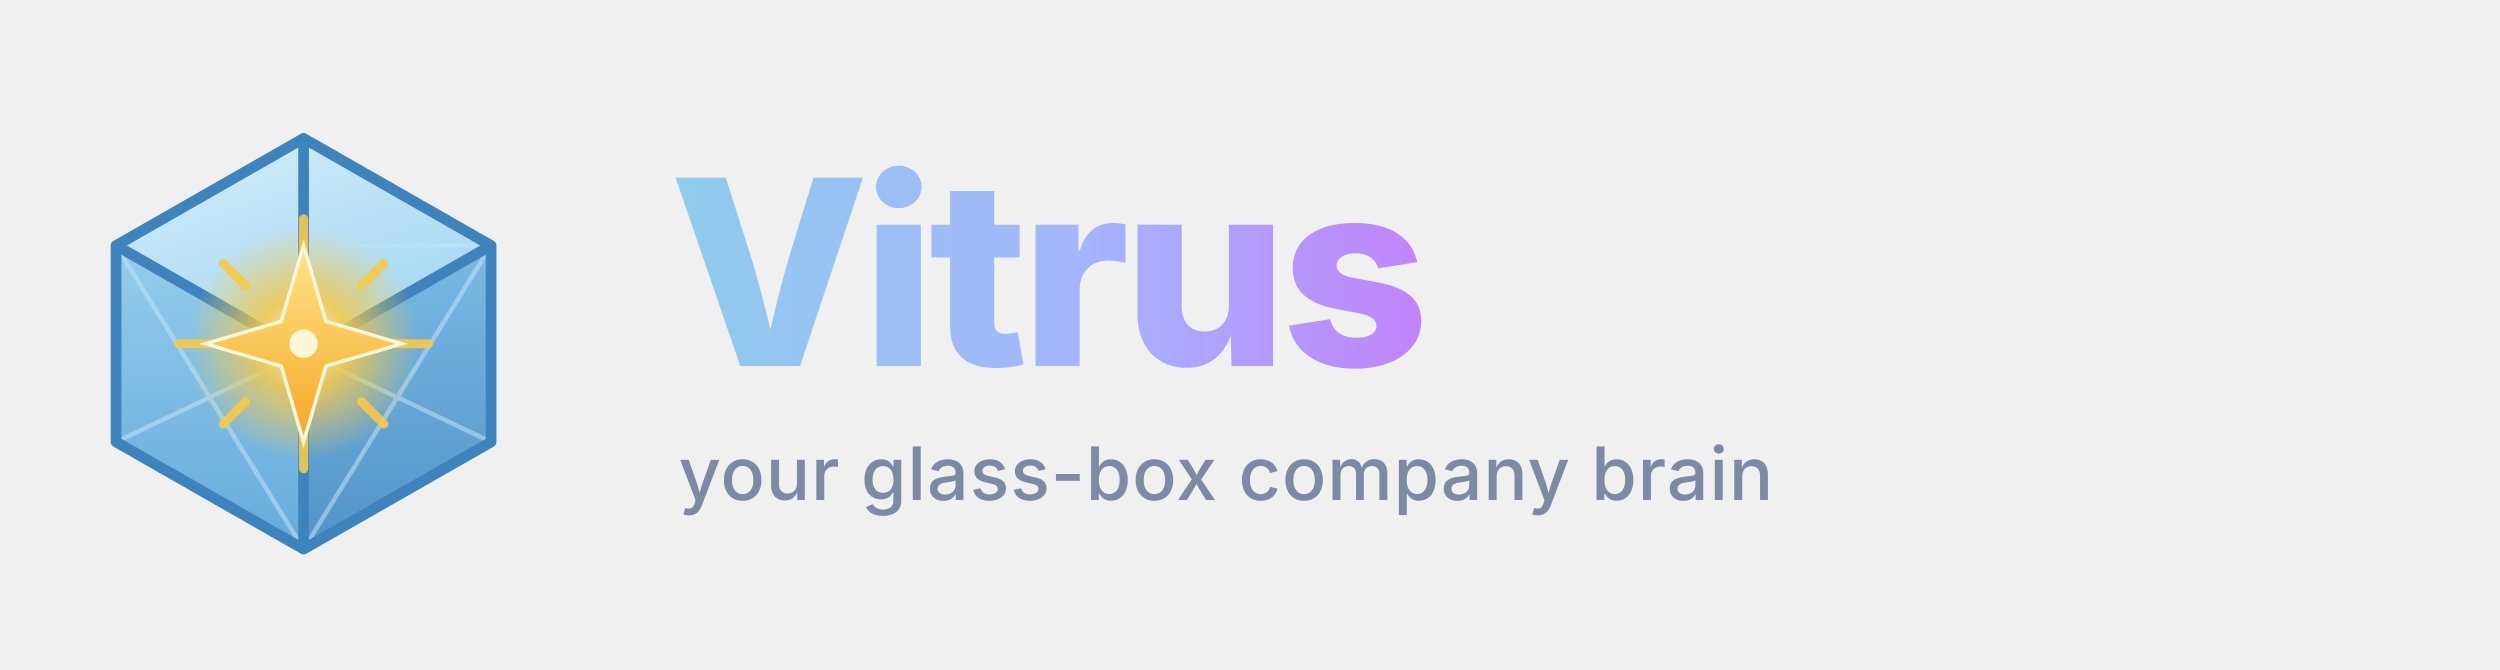
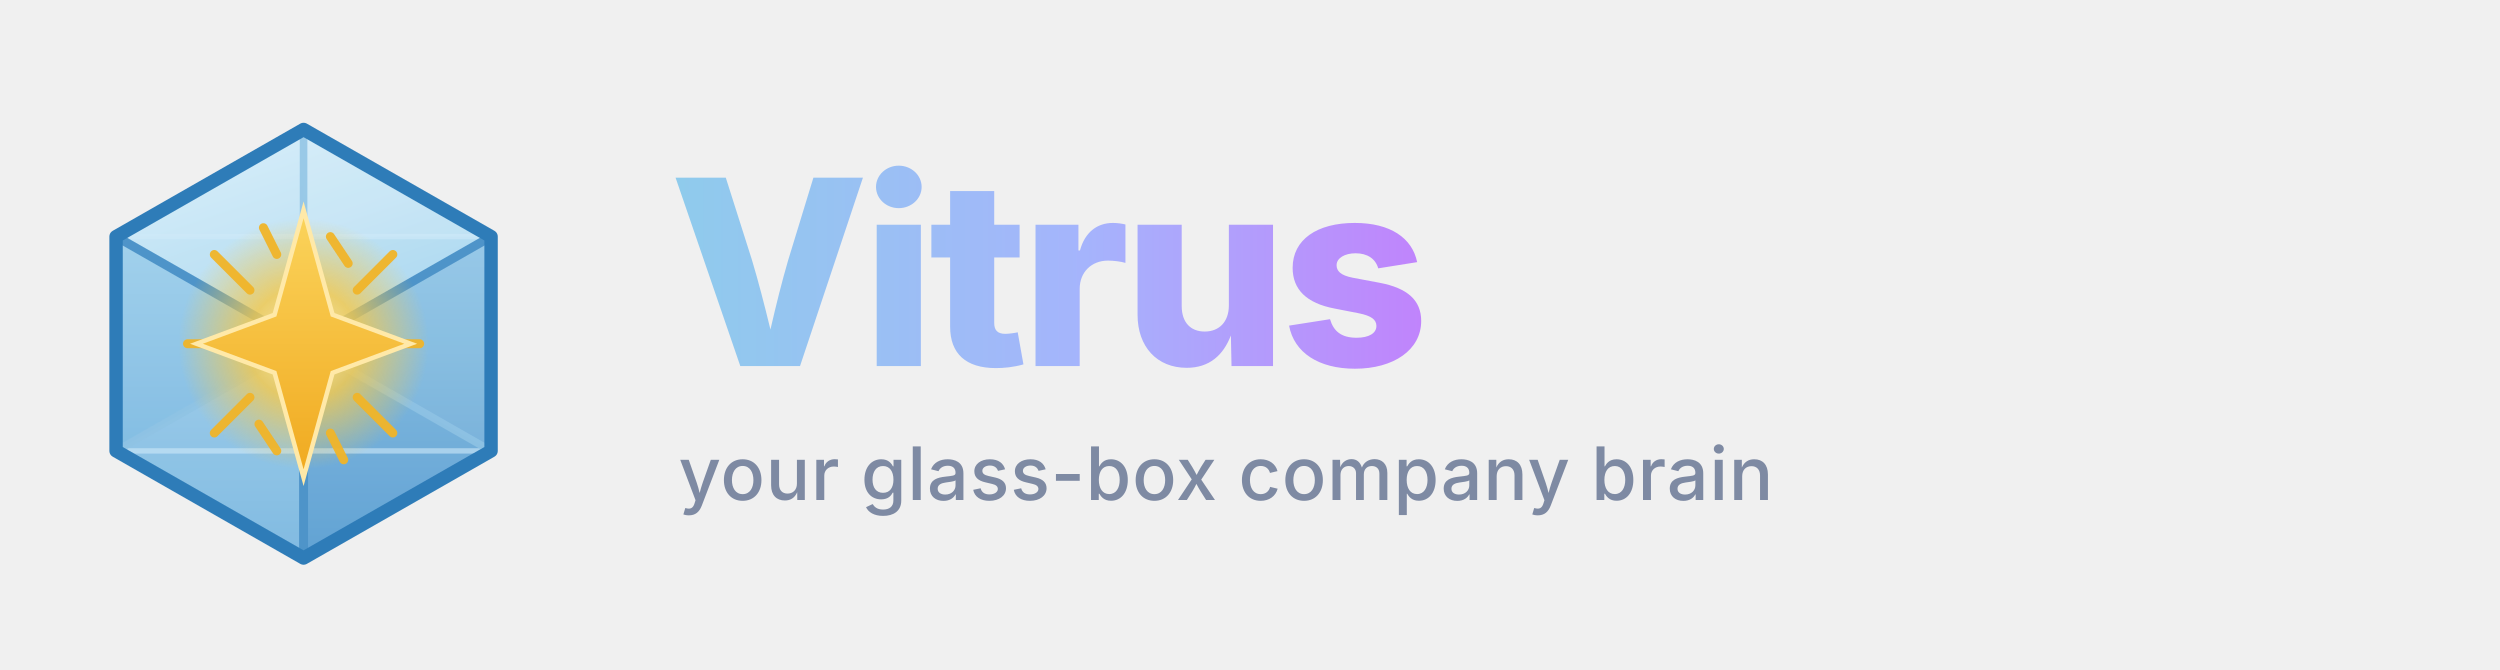
<svg xmlns="http://www.w3.org/2000/svg" viewBox="0 0 560 150" width="560" height="150" role="img" aria-label="Vitrus — your glass-box company brain">
  <defs>
    <linearGradient id="t" x1="0" y1="0" x2="0.6" y2="1">
-       <stop offset="0" stop-color="#D6EEFB" />
-       <stop offset="1" stop-color="#9FD6F2" />
+       <stop offset="0" stop-color="#D9EFFB" />
+       <stop offset="1" stop-color="#A9D8F0" />
    </linearGradient>
    <linearGradient id="l" x1="0" y1="0" x2="0" y2="1">
-       <stop offset="0" stop-color="#8FCBEC" />
-       <stop offset="1" stop-color="#5FA8DA" />
+       <stop offset="0" stop-color="#9FD0EC" />
+       <stop offset="1" stop-color="#6FB1DE" />
    </linearGradient>
    <linearGradient id="r" x1="0" y1="0" x2="0" y2="1">
-       <stop offset="0" stop-color="#74B7E4" />
-       <stop offset="1" stop-color="#4A8FC8" />
+       <stop offset="0" stop-color="#8CC4E6" />
+       <stop offset="1" stop-color="#5C9FD2" />
    </linearGradient>
    <radialGradient id="glow" cx="0.5" cy="0.5" r="0.5">
      <stop offset="0" stop-color="#FFF3C4" />
-       <stop offset="0.4" stop-color="#F7C948" stop-opacity="0.85" />
+       <stop offset="0.45" stop-color="#F7C948" stop-opacity="0.8" />
      <stop offset="1" stop-color="#F7C948" stop-opacity="0" />
    </radialGradient>
    <linearGradient id="star" x1="0" y1="0" x2="0" y2="1">
-       <stop offset="0" stop-color="#FDE68A" />
-       <stop offset="1" stop-color="#F5A623" />
+       <stop offset="0" stop-color="#FBD45C" />
+       <stop offset="1" stop-color="#F0A91F" />
    </linearGradient>
    <linearGradient id="word" x1="0" y1="0" x2="1" y2="0">
      <stop offset="0" stop-color="#8FCBEC" />
      <stop offset="0.55" stop-color="#A5B4FC" />
      <stop offset="1" stop-color="#C084FC" />
    </linearGradient>
  </defs>
  <g transform="translate(8,15)">
-     <g opacity="0.95">
-       <polygon points="60,16 102,40 60,64 18,40" fill="url(#t)" />
-       <polygon points="18,40 60,64 60,108 18,84" fill="url(#l)" />
-       <polygon points="102,40 102,84 60,108 60,64" fill="url(#r)" />
+     <g opacity="0.96">
+       <polygon points="60,14 102,38 60,62 18,38" fill="url(#t)" />
+       <polygon points="18,38 60,62 60,110 18,86" fill="url(#l)" />
+       <polygon points="102,38 102,86 60,110 60,62" fill="url(#r)" />
    </g>
-     <g stroke="#BFE3F6" stroke-width="1" opacity="0.55" fill="none">
-       <path d="M60,16 L60,64 M18,40 L102,40 M18,40 L60,108 M60,64 L18,84 M102,40 L60,108 M60,64 L102,84" />
+     <g fill="#FFFFFF">
+       <polygon points="60,14 102,38 60,38" opacity="0.14" />
+       <polygon points="60,14 18,38 60,38" opacity="0.08" />
+       <polygon points="18,86 60,62 60,110" opacity="0.10" />
+       <polygon points="102,38 102,86 60,62" opacity="0.07" />
    </g>
-     <g stroke="#3E83BC" stroke-width="2.4" stroke-linejoin="round" fill="none">
-       <polygon points="60,16 102,40 102,84 60,108 18,84 18,40" />
-       <path d="M60,16 L60,64 M18,40 L60,64 M102,40 L60,64 M60,64 L60,108" />
+     <g stroke="#CFE9F8" stroke-width="1.2" opacity="0.6" fill="none">
+       <path d="M18,38 L102,38 M18,86 L102,86" />
    </g>
-     <circle cx="60" cy="62" r="26" fill="url(#glow)" />
-     <g stroke="#F7C948" stroke-width="2" stroke-linecap="round" opacity="0.9">
-       <line x1="60" y1="34" x2="60" y2="42" />
-       <line x1="60" y1="82" x2="60" y2="90" />
-       <line x1="32" y1="62" x2="40" y2="62" />
-       <line x1="80" y1="62" x2="88" y2="62" />
-       <line x1="42" y1="44" x2="47" y2="49" />
-       <line x1="73" y1="75" x2="78" y2="80" />
-       <line x1="78" y1="44" x2="73" y2="49" />
-       <line x1="47" y1="75" x2="42" y2="80" />
+     <g stroke="#8FC3E4" stroke-width="1.7" opacity="0.85" fill="none">
+       <path d="M60,14 L60,62 M18,86 L60,62 M102,86 L60,62" />
    </g>
-     <path d="M60,40 L65,57 L82,62 L65,67 L60,84 L55,67 L38,62 L55,57 Z" fill="url(#star)" stroke="#FFF6D8" stroke-width="0.8" />
-     <circle cx="60" cy="62" r="3.2" fill="#FFF6D8" />
+     <g stroke="#4E94C9" stroke-width="2" stroke-linejoin="round" fill="none">
+       <path d="M18,38 L60,62 M102,38 L60,62 M60,62 L60,110" />
+     </g>
+     <polygon points="60,14 102,38 102,86 60,110 18,86 18,38" fill="none" stroke="#2E7CB8" stroke-width="3" stroke-linejoin="round" />
+     <circle cx="60" cy="62" r="28" fill="url(#glow)" />
+     <g stroke="#F0B429" stroke-width="2" stroke-linecap="round" opacity="0.95">
+       <line x1="40" y1="42" x2="48" y2="50" />
+       <line x1="72" y1="74" x2="80" y2="82" />
+       <line x1="80" y1="42" x2="72" y2="50" />
+       <line x1="48" y1="74" x2="40" y2="82" />
+       <line x1="34" y1="62" x2="43" y2="62" />
+       <line x1="77" y1="62" x2="86" y2="62" />
+       <line x1="66" y1="38" x2="70" y2="44" />
+       <line x1="54" y1="86" x2="50" y2="80" />
+       <line x1="51" y1="36" x2="54" y2="42" />
+       <line x1="69" y1="88" x2="66" y2="82" />
+     </g>
+     <path d="M60,32 L66.5,55.5 L84,62 L66.5,68.5 L60,92 L53.5,68.5 L36,62 L53.5,55.5 Z" fill="url(#star)" stroke="#FFE9A8" stroke-width="1" />
  </g>
  <text x="150" y="82" font-family="ui-sans-serif, system-ui, -apple-system, 'Segoe UI', Inter, Helvetica, Arial, sans-serif" font-size="58" font-weight="800" letter-spacing="-1.5" fill="url(#word)">Vitrus</text>
  <text x="152" y="112" font-family="ui-sans-serif, system-ui, -apple-system, 'Segoe UI', Inter, Helvetica, Arial, sans-serif" font-size="16.5" font-weight="500" letter-spacing="0.2" fill="#7e8aa3">your glass-box company brain</text>
</svg>
